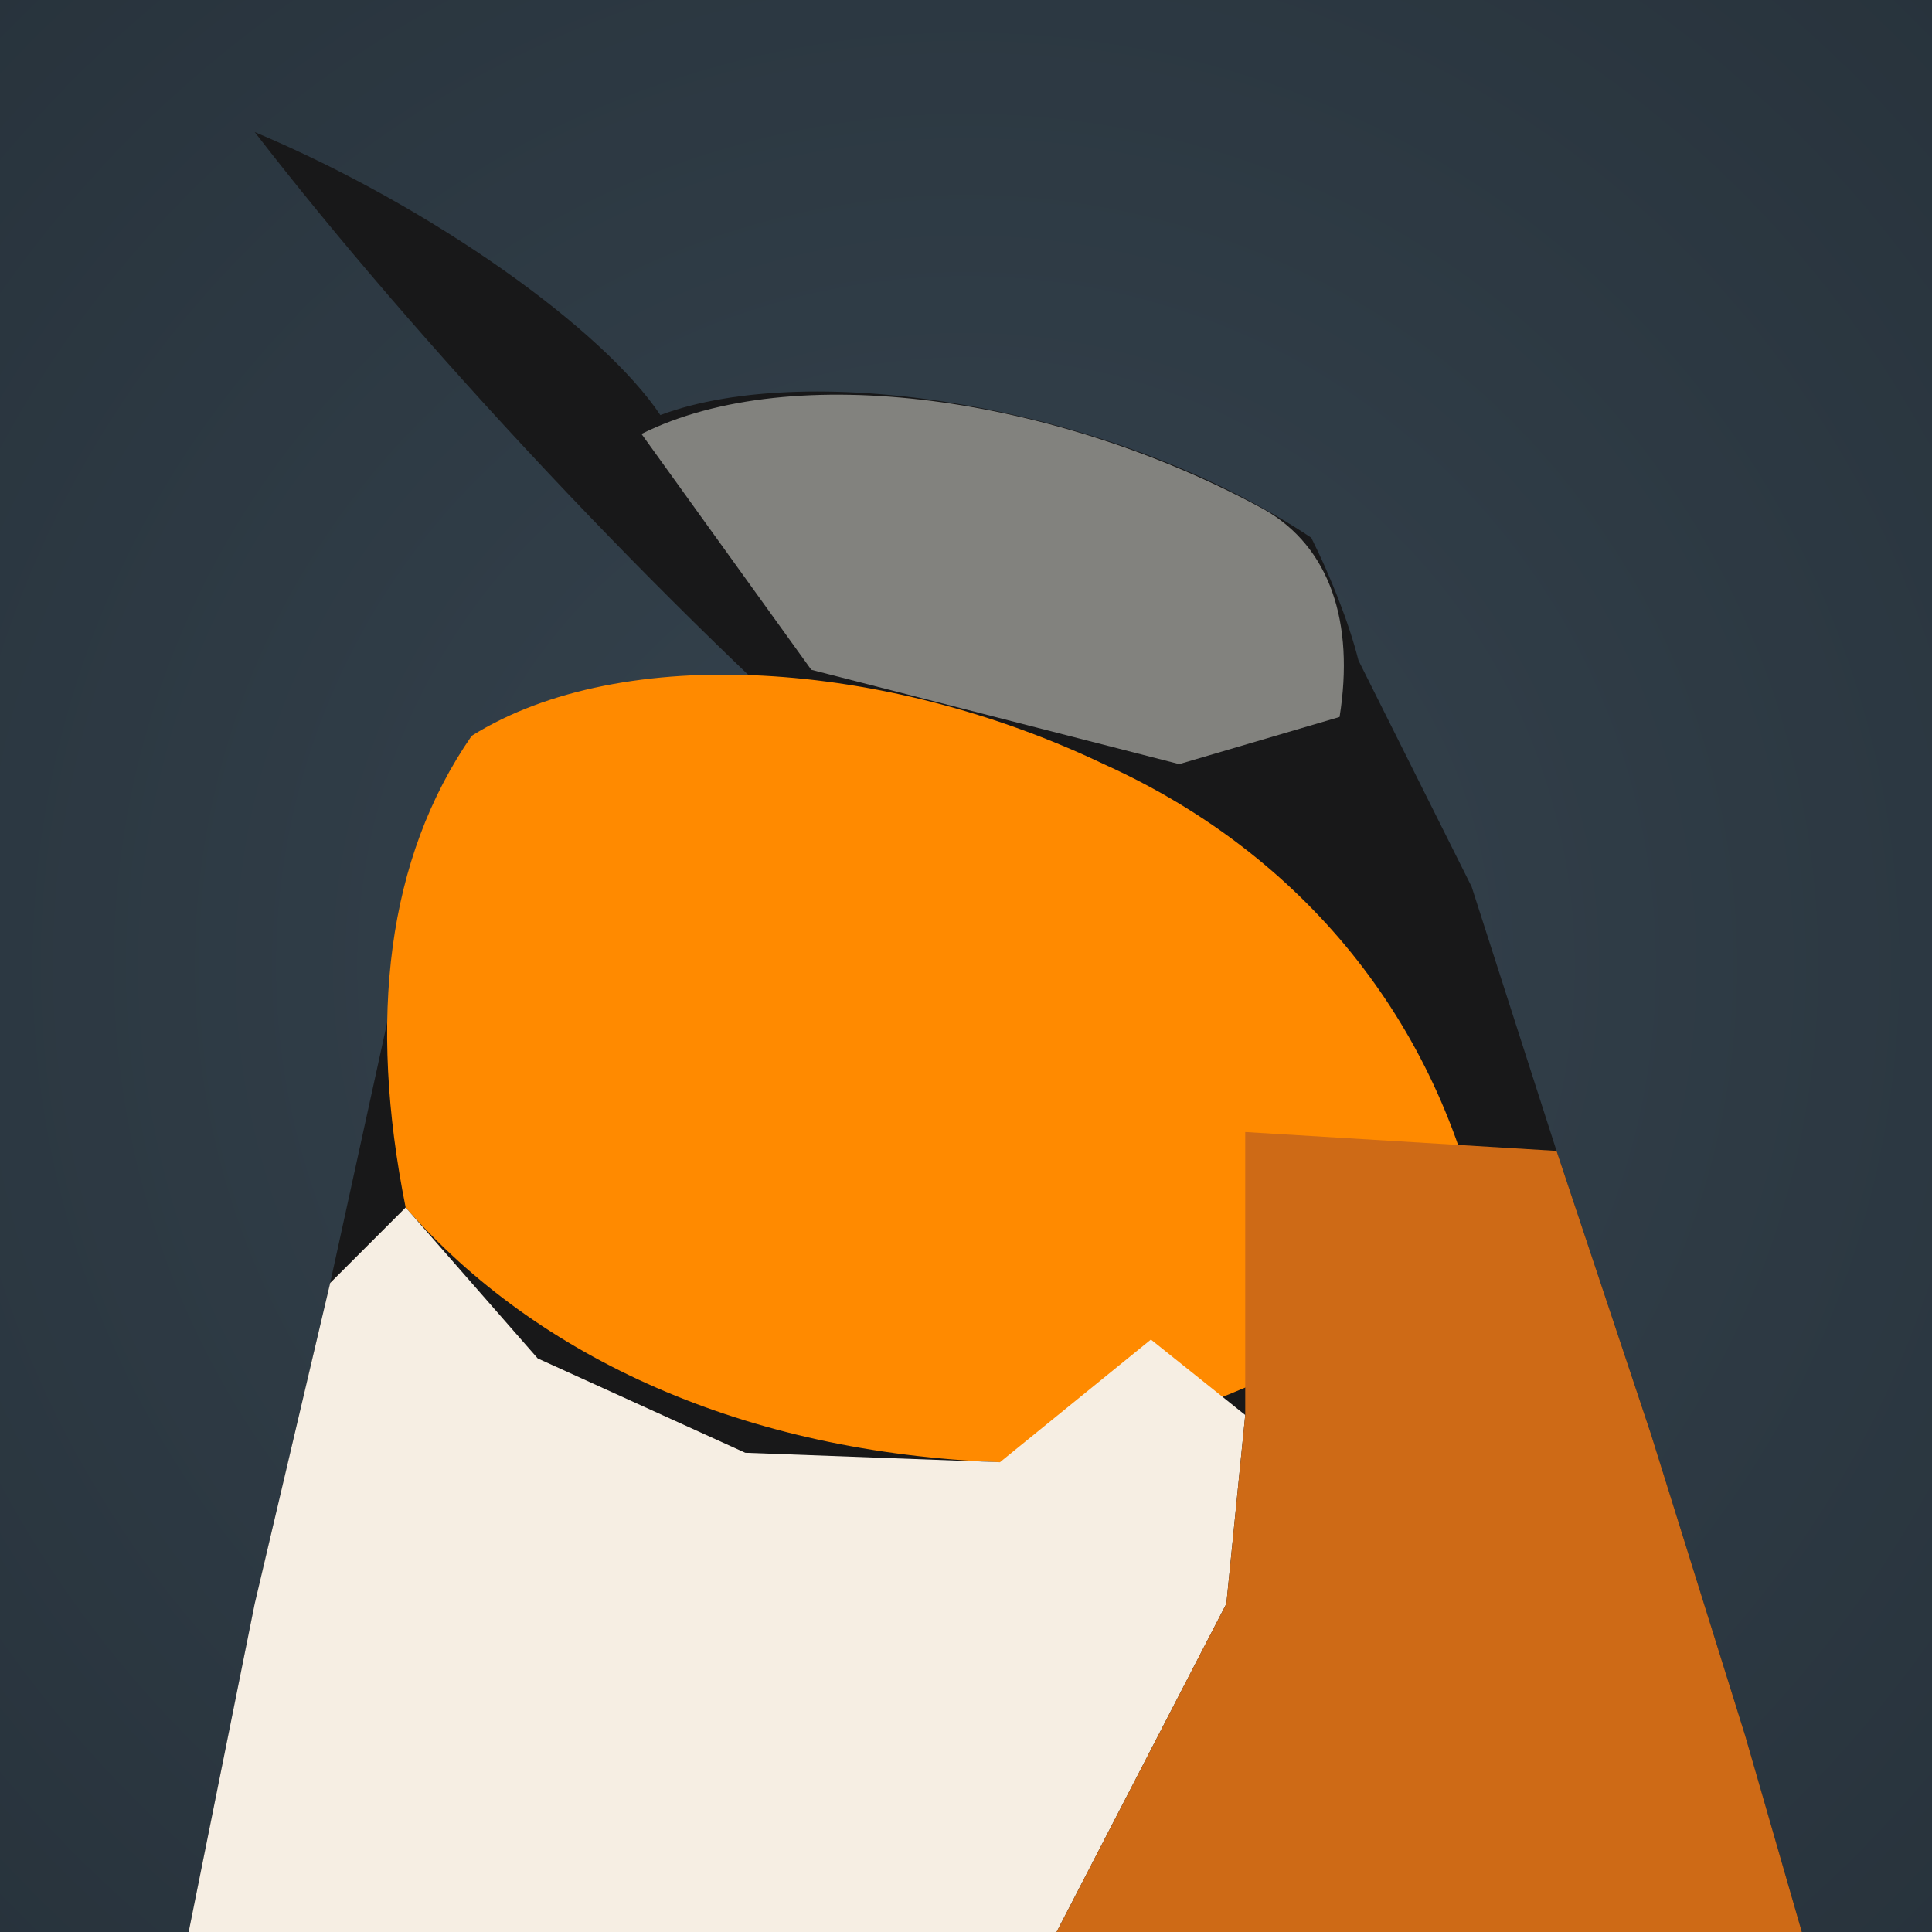
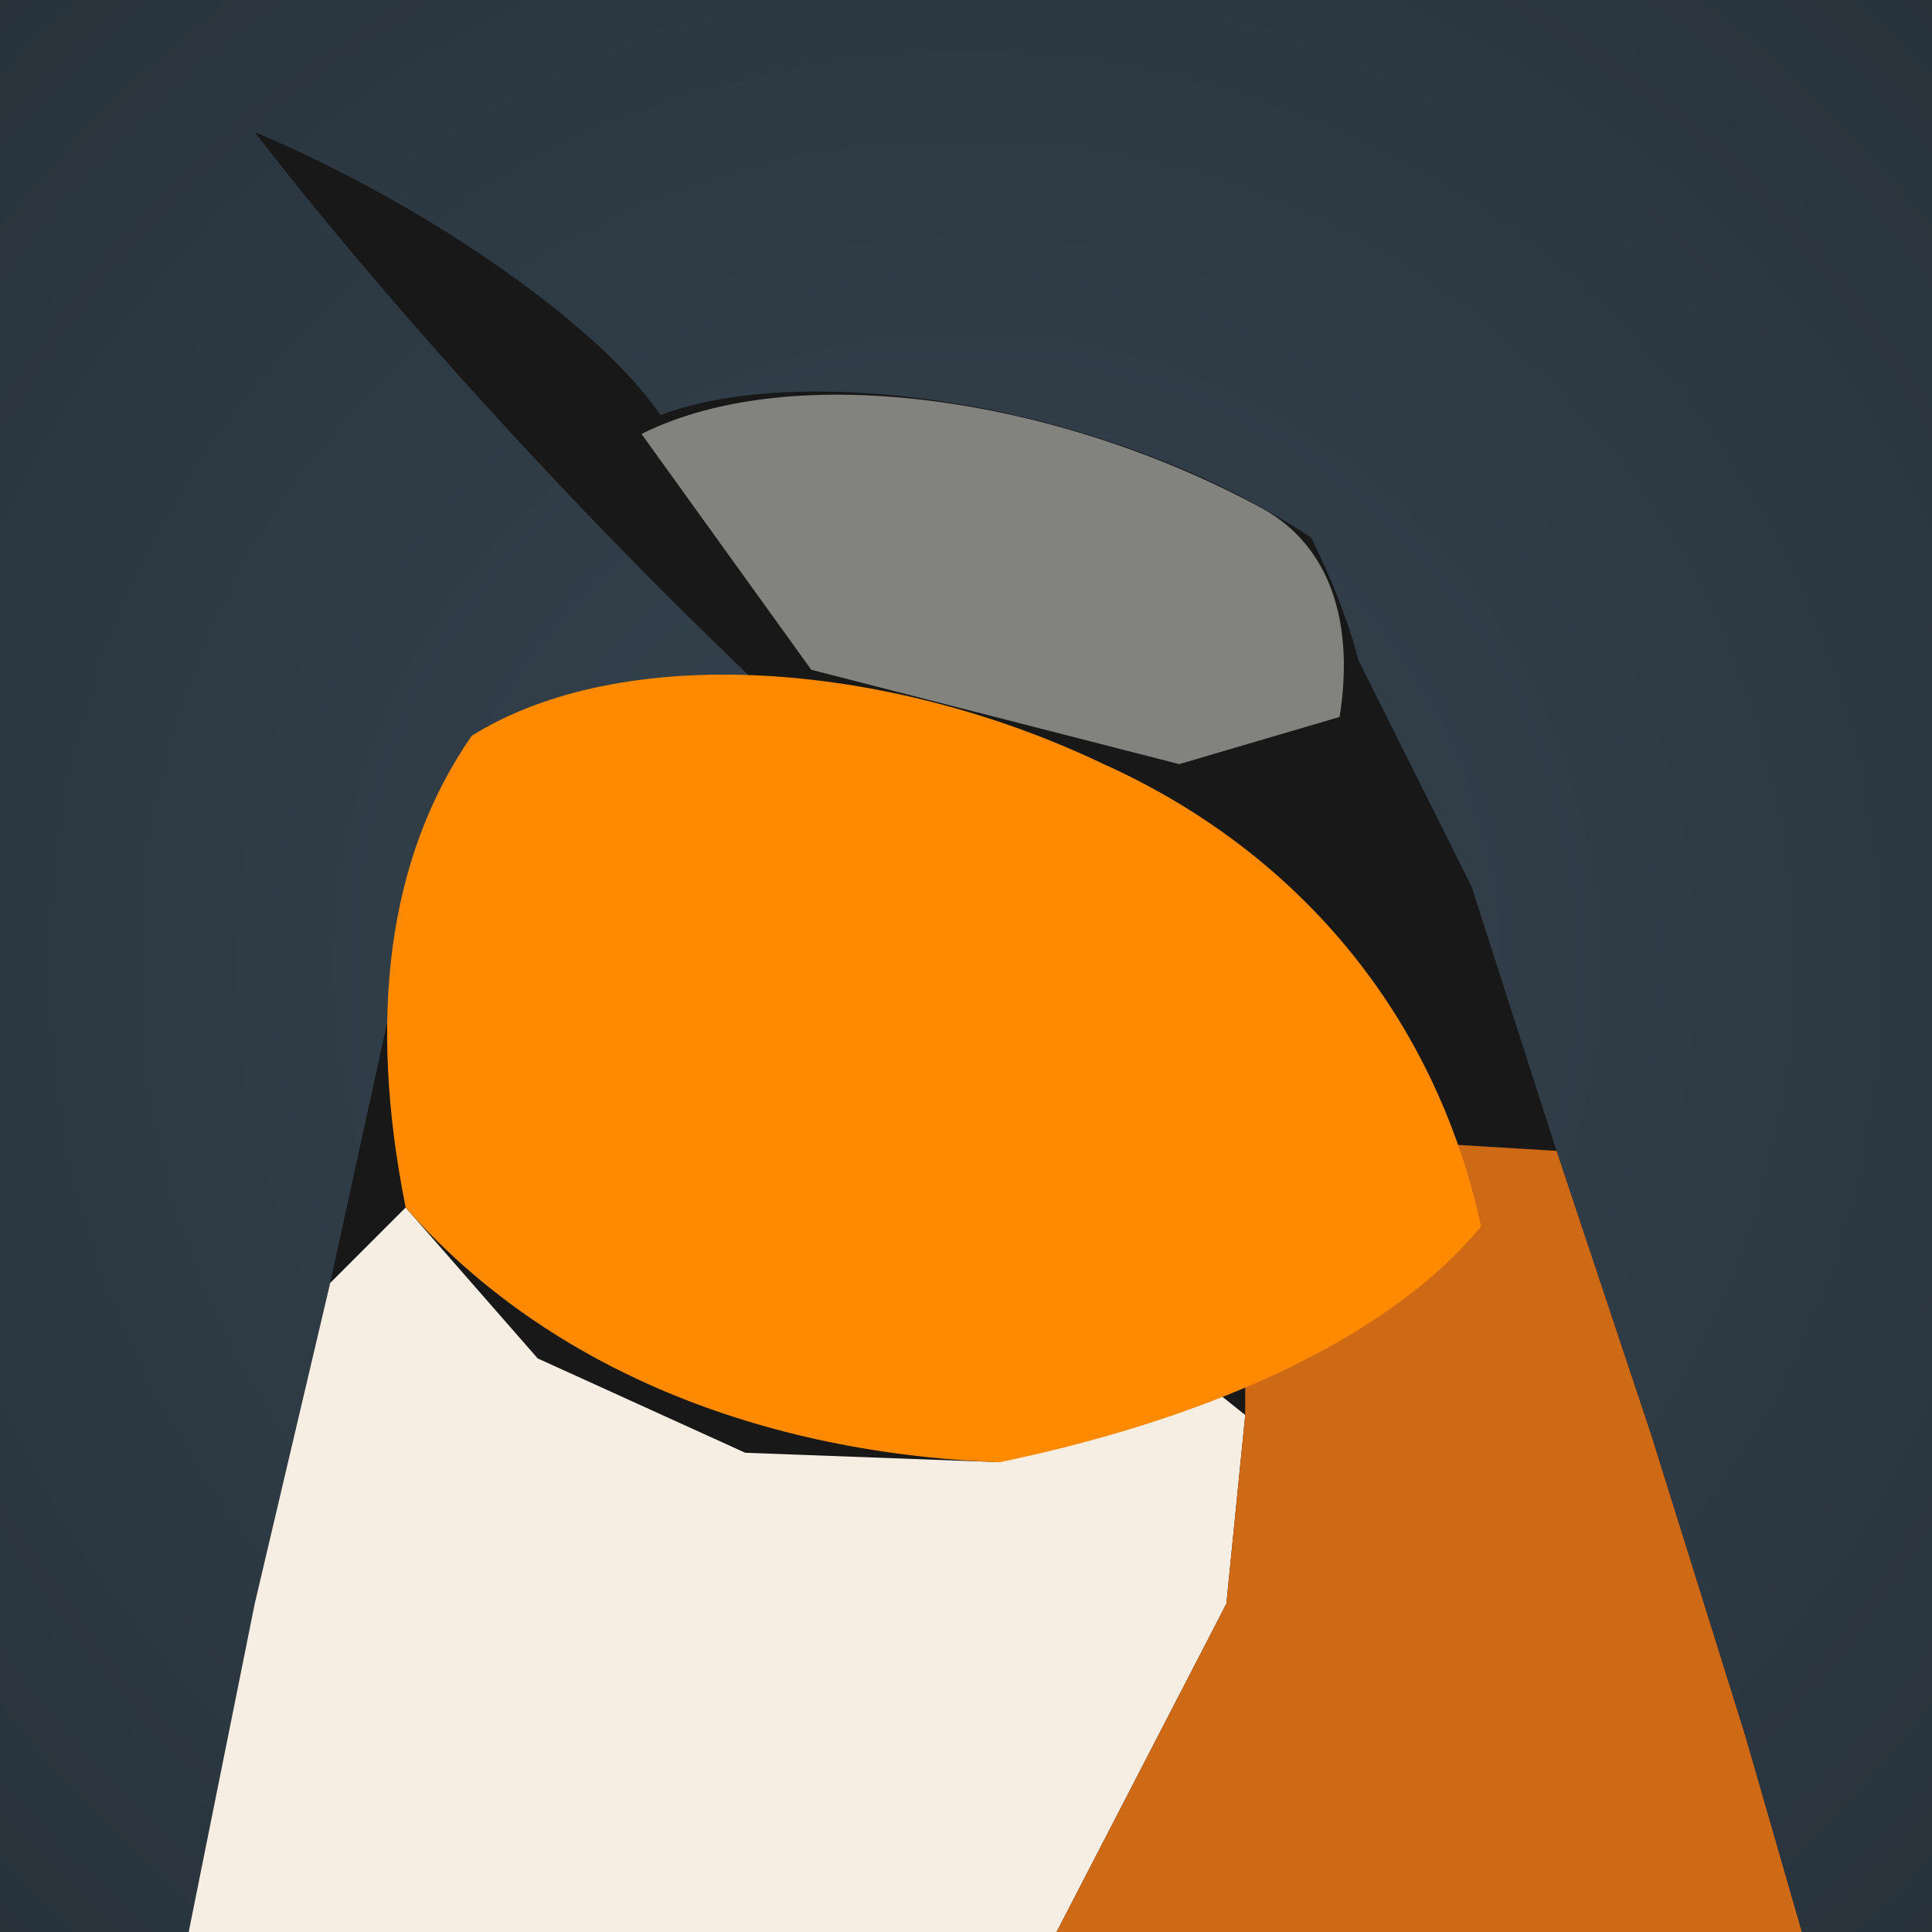
<svg xmlns="http://www.w3.org/2000/svg" viewBox="0 0 1024 1024" width="1024" height="1024">
  <defs>
    <radialGradient id="background-gradient" cx="50%" cy="50%" r="75%">
      <stop offset="0%" stop-color="#36444F" />
      <stop offset="100%" stop-color="#27323B" />
    </radialGradient>
    <clipPath id="preview-rounded-square">
      <rect x="0" y="0" width="1024" height="1024" rx="220" ry="220" />
    </clipPath>
  </defs>
  <g id="icon">
    <rect id="background" x="0" y="0" width="1024" height="1024" fill="url(#background-gradient)" />
    <g id="bird">
      <path id="bird-silhouette" d="M 135 70 C 230 110, 320 175, 350 220 C 430 190, 590 215, 695 285 C 705 305, 715 330, 720 350 L 780 470 L 825 610 L 875 760 L 925 920 L 955 1024 L 100 1024 L 135 850 L 175 680 L 210 520 L 250 390 C 320 380, 410 405, 470 425 C 350 320, 220 180, 135 70 Z" fill="#181819" />
-       <path id="crown-base" d="M 340 230 C 420 190, 560 210, 670 270 C 705 290, 718 330, 710 380 L 625 405 L 430 355 Z" fill="#82827E" />
-       <path id="gorget-base" d="M 250 390 C 330 340, 470 350, 585 405 C 685 450, 760 535, 785 650 C 740 705, 650 750, 530 775 C 395 770, 285 720, 215 640 C 195 540, 205 455, 250 390 Z" fill="#FF8A00" />
      <polygon id="chest-base" points="610 710 530 775 395 770 285 720 215 640 175 680 135 850 100 1024 560 1024 650 850 660 750" fill="#F6EEE3" />
      <polygon id="side-body-base" points="660 600 825 610 875 760 925 920 955 1024 560 1024 650 850 660 750" fill="#CE6A16" />
+       <path id="gorget-base" d="M 250 390 C 330 340, 470 350, 585 405 C 685 450, 760 535, 785 650 C 740 705, 650 750, 530 775 C 395 770, 285 720, 215 640 C 195 540, 205 455, 250 390 Z" fill="#FF8A00" />
+       <path id="crown-base" d="M 340 230 C 420 190, 560 210, 670 270 C 705 290, 718 330, 710 380 L 625 405 L 430 355 Z" fill="#82827E" />
    </g>
  </g>
</svg>
